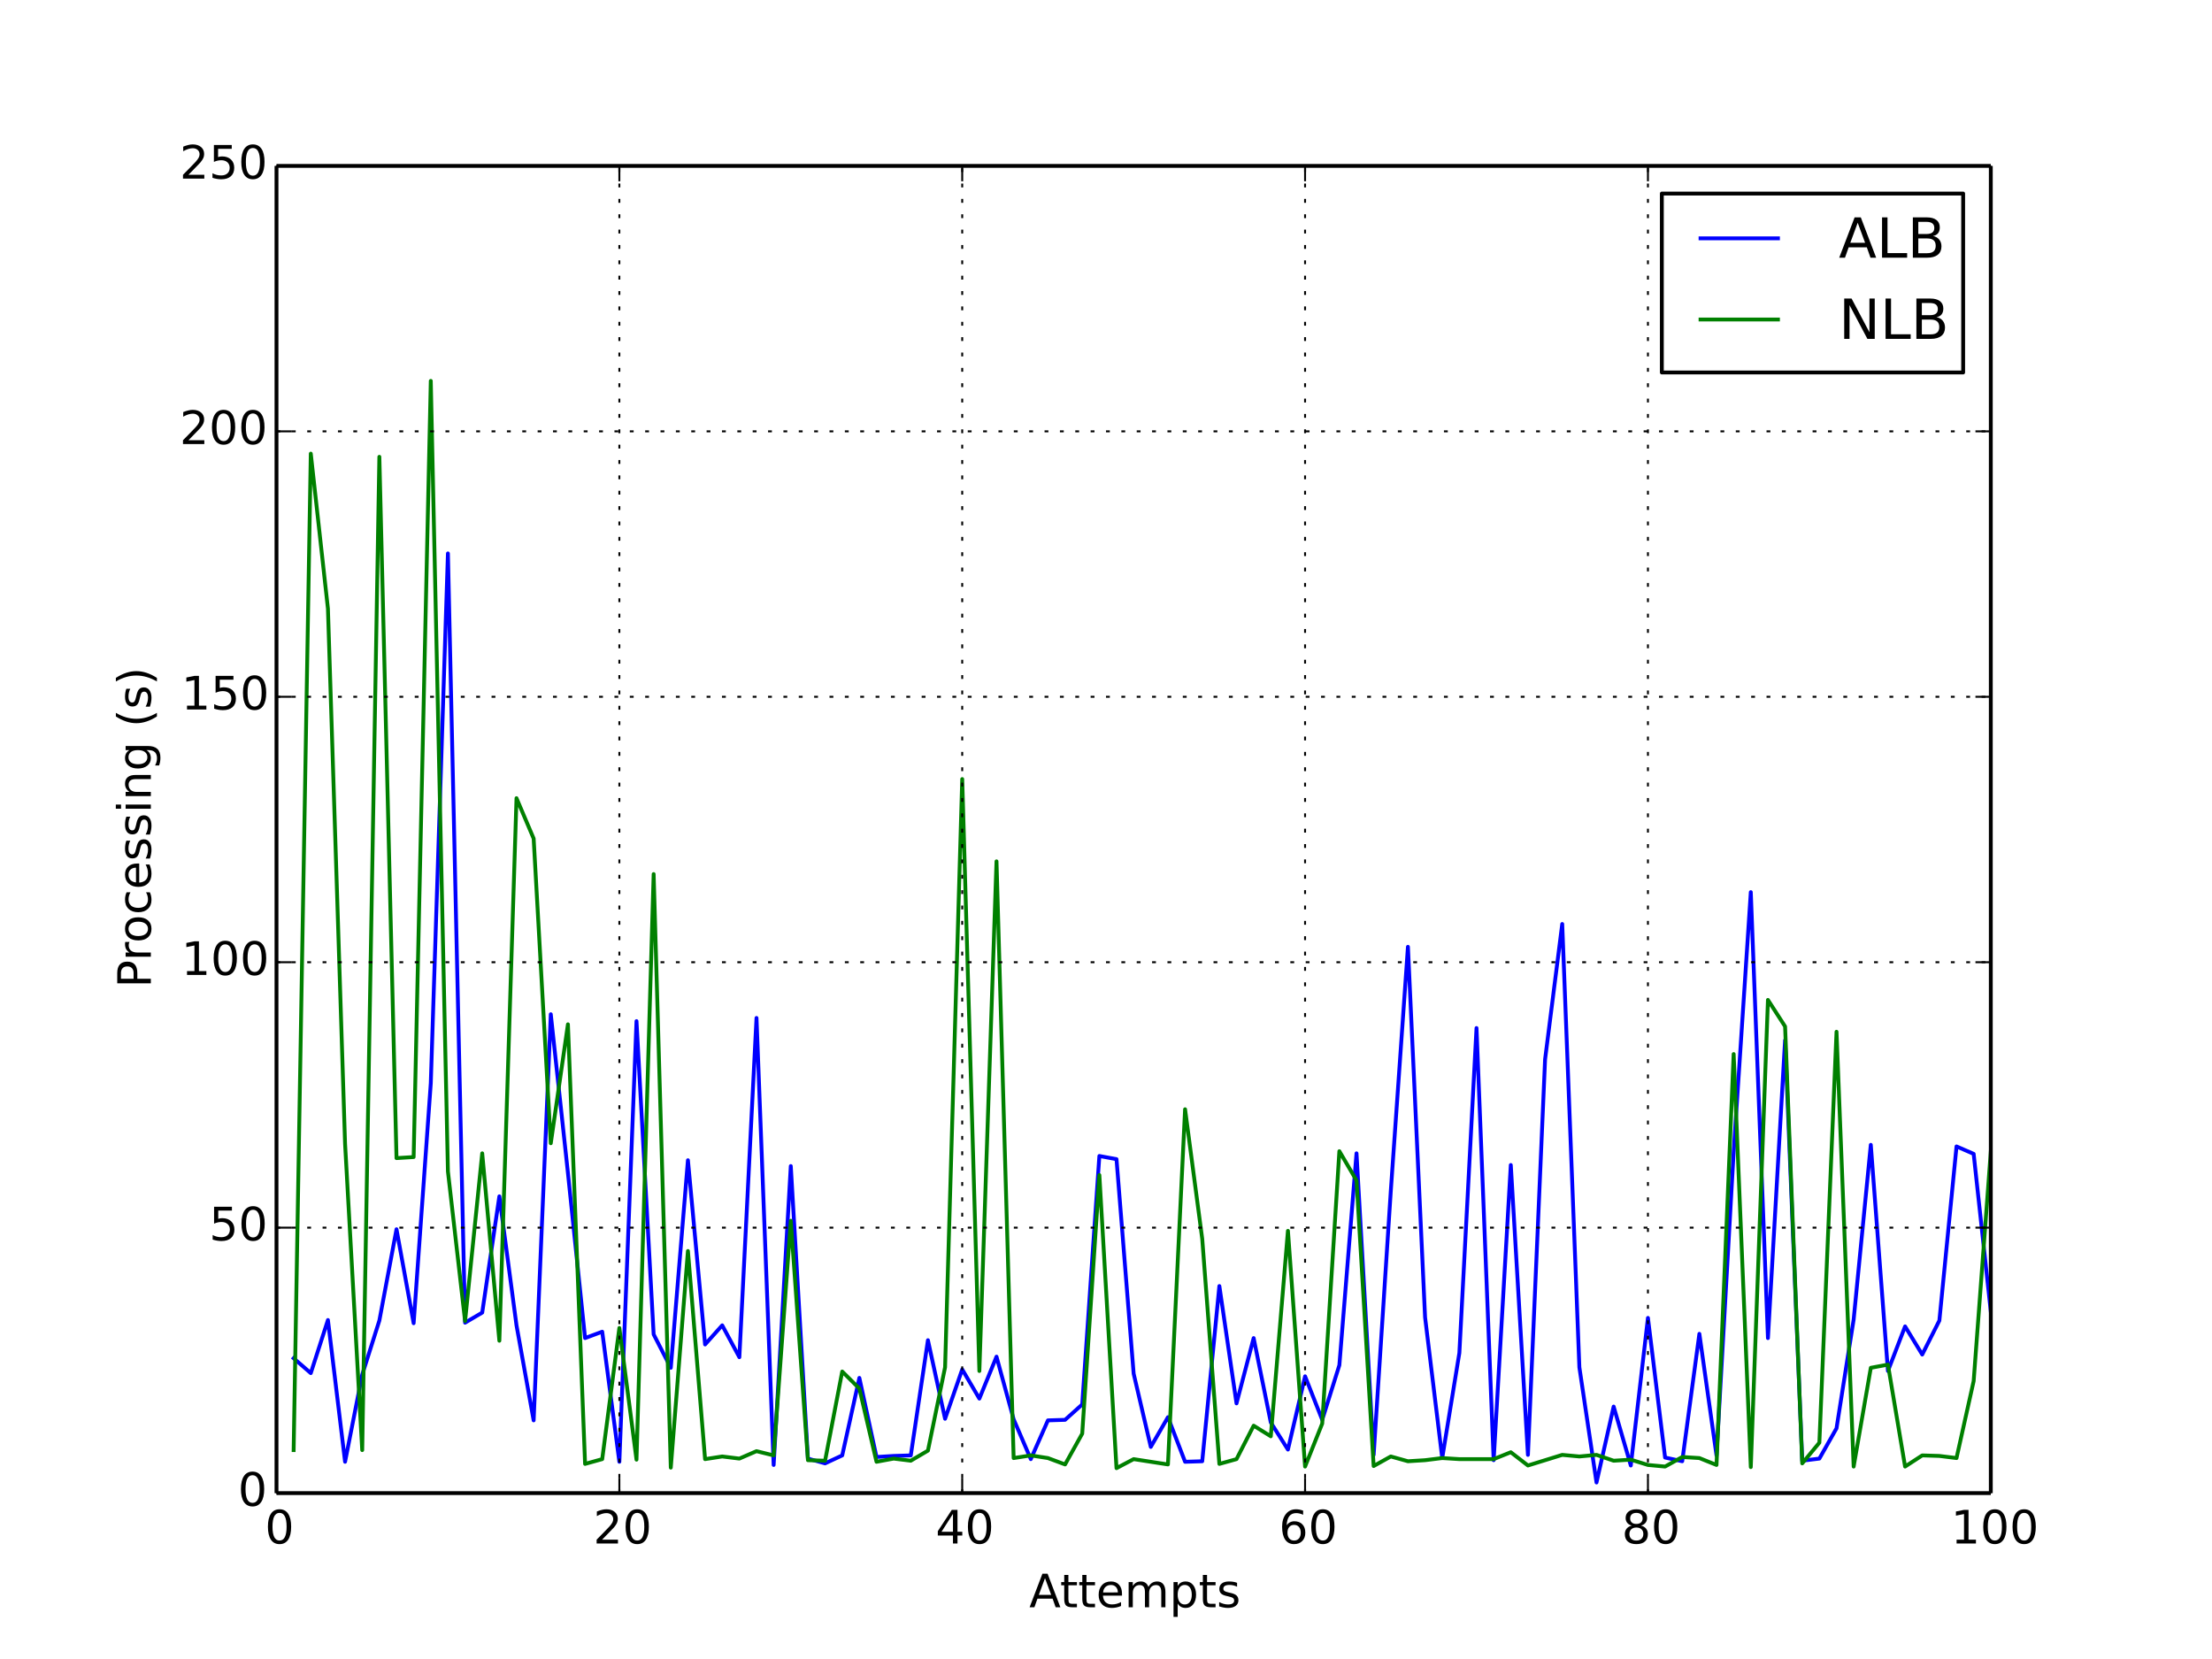
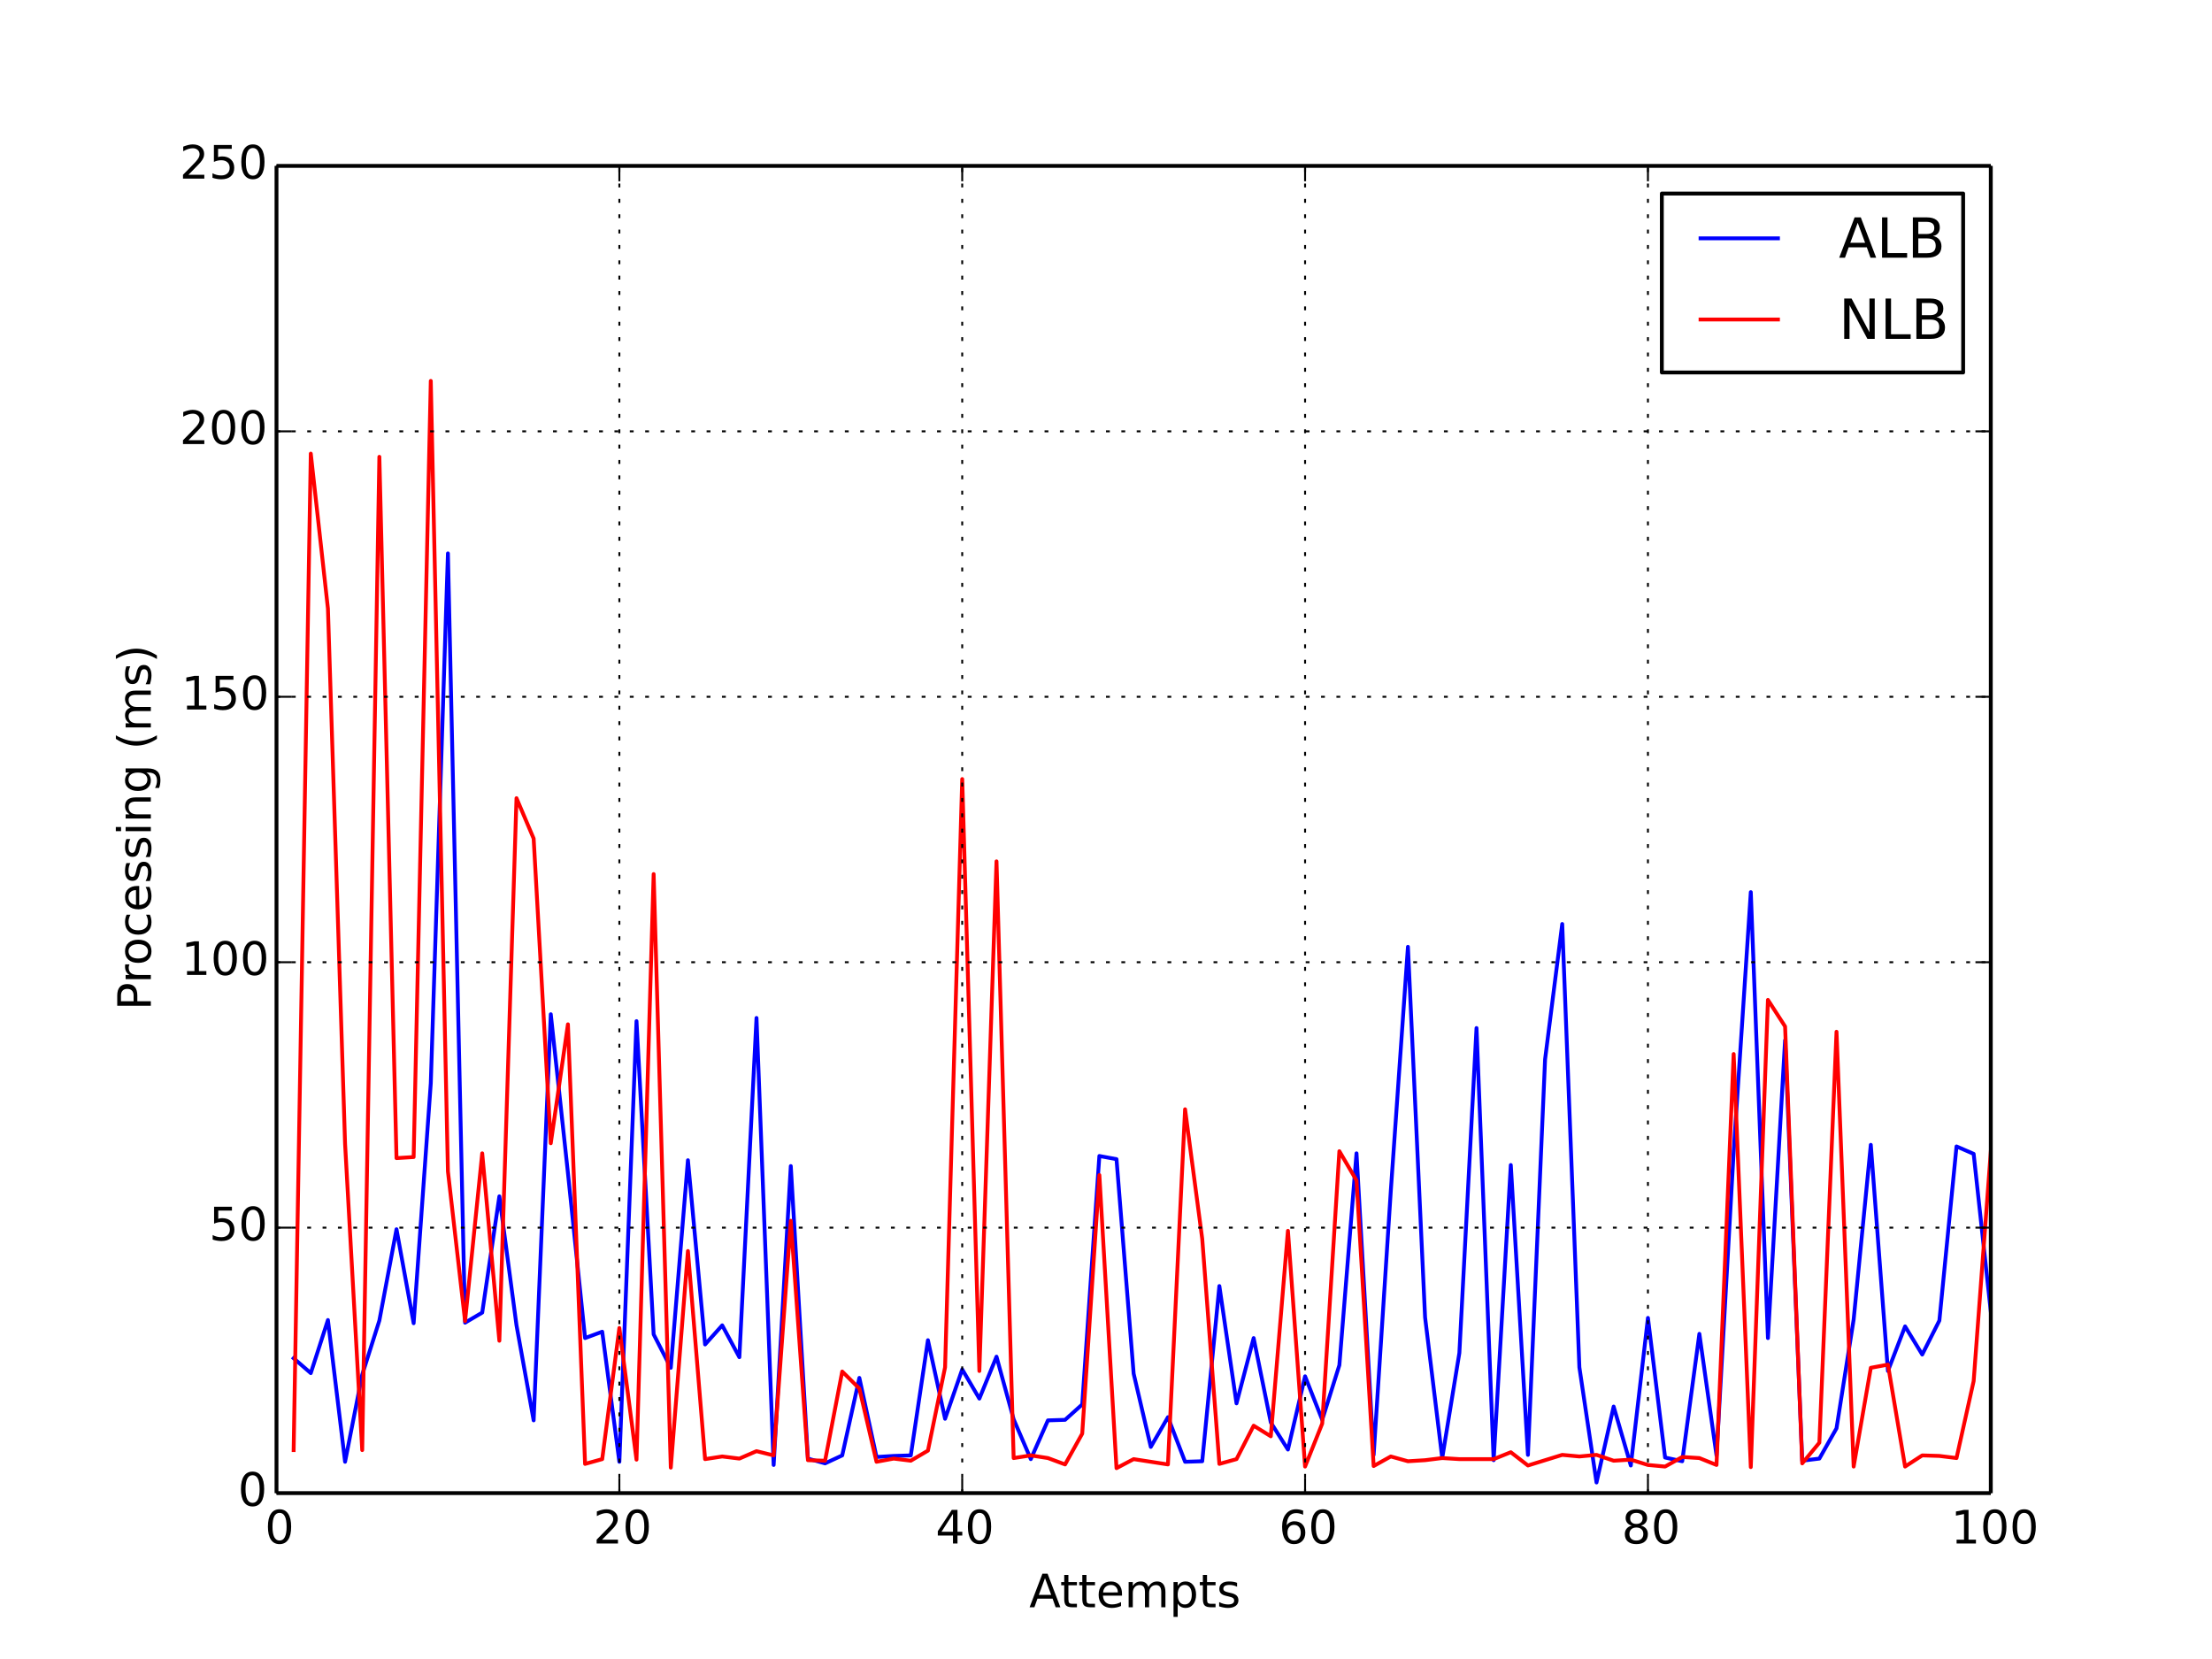
<svg xmlns="http://www.w3.org/2000/svg" xmlns:xlink="http://www.w3.org/1999/xlink" height="432pt" version="1.1" viewBox="0 0 576 432" width="576pt">
  <defs>
    <style type="text/css">
*{stroke-linecap:butt;stroke-linejoin:round;}
  </style>
  </defs>
  <g id="figure_1">
    <g id="patch_1">
      <path d=" M0 432 L576 432 L576 0 L0 0 z " style="fill:#ffffff;" />
    </g>
    <g id="axes_1">
      <g id="patch_2">
        <path d=" M72 388.8 L518.4 388.8 L518.4 43.2 L72 43.2 z " style="fill:#ffffff;" />
      </g>
      <g id="line2d_1">
        <path clip-path="url(#p7ff5b81e1d)" d=" M76.464 353.687 L80.928 357.558 L85.392 343.734 L89.856 380.644 L94.32 357.972 L98.784 343.872 L103.248 320.095 L107.712 344.563 L112.176 282.079 L116.64 144.115 L121.104 344.425 L125.568 341.798 L130.032 311.524 L134.496 345.116 L138.96 369.861 L143.424 264.108 L147.888 305.441 L152.352 348.434 L156.816 346.775 L161.28 380.644 L165.744 265.905 L170.208 347.466 L174.672 356.175 L179.136 302.124 L183.6 350.093 L188.064 345.116 L192.528 353.411 L196.992 265.075 L201.456 381.473 L205.92 303.644 L210.384 379.814 L214.848 381.059 L219.312 378.985 L223.776 358.802 L228.24 379.4 L232.704 379.123 L237.168 378.985 L241.632 348.987 L246.096 369.446 L250.56 356.59 L255.024 364.193 L259.488 353.272 L263.952 369.585 L268.416 379.953 L272.88 369.861 L277.344 369.723 L281.808 365.714 L286.272 301.018 L290.736 301.847 L295.2 357.696 L299.664 376.773 L304.128 369.032 L308.592 380.644 L313.056 380.506 L317.52 334.886 L321.984 365.437 L326.448 348.434 L330.912 370.414 L335.376 377.464 L339.84 358.387 L344.304 369.723 L348.768 355.484 L353.232 300.326 L357.696 378.847 L362.16 310.141 L366.624 246.551 L371.088 343.043 L375.552 379.676 L380.016 352.305 L384.48 267.702 L388.944 380.229 L393.408 303.368 L397.872 378.847 L402.336 275.858 L406.8 240.607 L411.264 356.037 L415.728 386.035 L420.192 366.267 L424.656 381.612 L429.12 343.181 L433.584 379.538 L438.048 380.506 L442.512 347.328 L446.976 378.985 L451.44 299.912 L455.904 232.312 L460.368 348.434 L464.832 270.881 L469.296 380.367 L473.76 379.814 L478.224 371.935 L482.688 343.596 L487.152 298.115 L491.616 357.005 L496.08 345.393 L500.544 352.719 L505.008 343.872 L509.472 298.529 L513.936 300.465 L518.4 341.522" style="fill:none;stroke:#0000ff;stroke-linecap:square;" />
      </g>
      <g id="line2d_2">
-         <path clip-path="url(#p7ff5b81e1d)" d=" M76.464 377.603 L80.928 118.126 L85.392 158.492 L89.856 297.838 L94.32 377.603 L98.784 118.956 L103.248 301.571 L107.712 301.294 L112.176 99.187 L116.64 305.027 L121.104 344.01 L125.568 300.326 L130.032 349.125 L134.496 207.844 L138.96 218.35 L143.424 297.7 L147.888 266.734 L152.352 381.197 L156.816 379.953 L161.28 345.807 L165.744 380.091 L170.208 227.612 L174.672 382.164 L179.136 325.763 L183.6 379.953 L188.064 379.261 L192.528 379.814 L196.992 377.879 L201.456 378.985 L205.92 317.883 L210.384 380.229 L214.848 380.367 L219.312 357.143 L223.776 361.567 L228.24 380.644 L232.704 379.814 L237.168 380.367 L241.632 377.741 L246.096 356.037 L250.56 202.867 L255.024 357.005 L259.488 224.294 L263.952 379.676 L268.416 378.985 L272.88 379.676 L277.344 381.335 L281.808 373.317 L286.272 305.994 L290.736 382.303 L295.2 379.953 L299.664 380.644 L304.128 381.335 L308.592 288.852 L313.056 322.583 L317.52 381.197 L321.984 379.953 L326.448 371.244 L330.912 374.008 L335.376 320.509 L339.84 381.888 L344.304 370.691 L348.768 299.773 L353.232 307.377 L357.696 381.75 L362.16 379.261 L366.624 380.506 L371.088 380.229 L375.552 379.676 L380.016 379.953 L384.48 379.953 L388.944 379.953 L393.408 378.156 L397.872 381.612 L402.336 380.229 L406.8 378.847 L411.264 379.261 L415.728 378.847 L420.192 380.367 L424.656 380.091 L429.12 381.473 L433.584 381.888 L438.048 379.4 L442.512 379.676 L446.976 381.473 L451.44 274.476 L455.904 382.026 L460.368 260.375 L464.832 267.287 L469.296 381.059 L473.76 375.667 L478.224 268.669 L482.688 381.888 L487.152 356.175 L491.616 355.346 L496.08 381.888 L500.544 378.985 L505.008 379.123 L509.472 379.676 L513.936 359.631 L518.4 299.912" style="fill:none;stroke:#008000;stroke-linecap:square;" />
+         <path clip-path="url(#p7ff5b81e1d)" d=" M76.464 377.603 L80.928 118.126 L85.392 158.492 L89.856 297.838 L94.32 377.603 L98.784 118.956 L103.248 301.571 L107.712 301.294 L112.176 99.187 L116.64 305.027 L121.104 344.01 L125.568 300.326 L130.032 349.125 L134.496 207.844 L138.96 218.35 L143.424 297.7 L147.888 266.734 L152.352 381.197 L156.816 379.953 L161.28 345.807 L165.744 380.091 L170.208 227.612 L174.672 382.164 L179.136 325.763 L183.6 379.953 L188.064 379.261 L192.528 379.814 L196.992 377.879 L201.456 378.985 L205.92 317.883 L210.384 380.229 L214.848 380.367 L219.312 357.143 L223.776 361.567 L228.24 380.644 L232.704 379.814 L237.168 380.367 L241.632 377.741 L246.096 356.037 L250.56 202.867 L255.024 357.005 L259.488 224.294 L263.952 379.676 L268.416 378.985 L272.88 379.676 L277.344 381.335 L281.808 373.317 L286.272 305.994 L290.736 382.303 L295.2 379.953 L299.664 380.644 L304.128 381.335 L308.592 288.852 L313.056 322.583 L317.52 381.197 L321.984 379.953 L326.448 371.244 L330.912 374.008 L335.376 320.509 L339.84 381.888 L344.304 370.691 L348.768 299.773 L353.232 307.377 L357.696 381.75 L362.16 379.261 L366.624 380.506 L371.088 380.229 L375.552 379.676 L380.016 379.953 L384.48 379.953 L388.944 379.953 L393.408 378.156 L397.872 381.612 L402.336 380.229 L406.8 378.847 L411.264 379.261 L415.728 378.847 L420.192 380.367 L424.656 380.091 L429.12 381.473 L433.584 381.888 L438.048 379.4 L442.512 379.676 L446.976 381.473 L451.44 274.476 L455.904 382.026 L460.368 260.375 L464.832 267.287 L469.296 381.059 L473.76 375.667 L478.224 268.669 L482.688 381.888 L487.152 356.175 L491.616 355.346 L496.08 381.888 L500.544 378.985 L505.008 379.123 L509.472 379.676 L513.936 359.631 L518.4 299.912" style="fill:none;stroke:#ff0000;stroke-linecap:square;" />
      </g>
      <g id="matplotlib.axis_1">
        <g id="xtick_1">
          <g id="line2d_3">
            <path clip-path="url(#p7ff5b81e1d)" d=" M72 388.8 L72 43.2" style="fill:none;stroke:#000000;stroke-dasharray:1,3;stroke-dashoffset:0.0;stroke-width:0.5;" />
          </g>
          <g id="line2d_4">
            <defs>
              <path d=" M0 0 L0 -4" id="m93b0483c22" style="stroke:#000000;stroke-width:0.5;" />
            </defs>
            <g>
              <use style="stroke:#000000;stroke-width:0.5;" x="72.0" xlink:href="#m93b0483c22" y="388.8" />
            </g>
          </g>
          <g id="line2d_5">
            <defs>
              <path d=" M0 0 L0 4" id="m741efc42ff" style="stroke:#000000;stroke-width:0.5;" />
            </defs>
            <g>
              <use style="stroke:#000000;stroke-width:0.5;" x="72.0" xlink:href="#m741efc42ff" y="43.2" />
            </g>
          </g>
          <g id="text_1">
            <defs>
              <path d=" M31.781 66.406 Q24.172 66.406 20.328 58.906 Q16.5 51.422 16.5 36.375 Q16.5 21.391 20.328 13.891 Q24.172 6.391 31.781 6.391 Q39.453 6.391 43.281 13.891 Q47.125 21.391 47.125 36.375 Q47.125 51.422 43.281 58.906 Q39.453 66.406 31.781 66.406 M31.781 74.219 Q44.047 74.219 50.516 64.516 Q56.984 54.828 56.984 36.375 Q56.984 17.969 50.516 8.266 Q44.047 -1.422 31.781 -1.422 Q19.531 -1.422 13.062 8.266 Q6.594 17.969 6.594 36.375 Q6.594 54.828 13.062 64.516 Q19.531 74.219 31.781 74.219" id="BitstreamVeraSans-Roman-30" />
            </defs>
            <g transform="translate(68.97656 401.9181)scale(0.12 -0.12)">
              <use xlink:href="#BitstreamVeraSans-Roman-30" />
            </g>
          </g>
        </g>
        <g id="xtick_2">
          <g id="line2d_6">
            <path clip-path="url(#p7ff5b81e1d)" d=" M161.28 388.8 L161.28 43.2" style="fill:none;stroke:#000000;stroke-dasharray:1,3;stroke-dashoffset:0.0;stroke-width:0.5;" />
          </g>
          <g id="line2d_7">
            <g>
              <use style="stroke:#000000;stroke-width:0.5;" x="161.28" xlink:href="#m93b0483c22" y="388.8" />
            </g>
          </g>
          <g id="line2d_8">
            <g>
              <use style="stroke:#000000;stroke-width:0.5;" x="161.28" xlink:href="#m741efc42ff" y="43.2" />
            </g>
          </g>
          <g id="text_2">
            <defs>
              <path d=" M19.188 8.297 L53.609 8.297 L53.609 0 L7.328 0 L7.328 8.297 Q12.938 14.109 22.625 23.891 Q32.328 33.688 34.812 36.531 Q39.547 41.844 41.422 45.531 Q43.312 49.219 43.312 52.781 Q43.312 58.594 39.234 62.25 Q35.156 65.922 28.609 65.922 Q23.969 65.922 18.812 64.312 Q13.672 62.703 7.812 59.422 L7.812 69.391 Q13.766 71.781 18.938 73 Q24.125 74.219 28.422 74.219 Q39.75 74.219 46.484 68.547 Q53.219 62.891 53.219 53.422 Q53.219 48.922 51.531 44.891 Q49.859 40.875 45.406 35.406 Q44.188 33.984 37.641 27.219 Q31.109 20.453 19.188 8.297" id="BitstreamVeraSans-Roman-32" />
            </defs>
            <g transform="translate(154.4831 401.9181)scale(0.12 -0.12)">
              <use xlink:href="#BitstreamVeraSans-Roman-32" />
              <use x="63.623" xlink:href="#BitstreamVeraSans-Roman-30" />
            </g>
          </g>
        </g>
        <g id="xtick_3">
          <g id="line2d_9">
            <path clip-path="url(#p7ff5b81e1d)" d=" M250.56 388.8 L250.56 43.2" style="fill:none;stroke:#000000;stroke-dasharray:1,3;stroke-dashoffset:0.0;stroke-width:0.5;" />
          </g>
          <g id="line2d_10">
            <g>
              <use style="stroke:#000000;stroke-width:0.5;" x="250.56" xlink:href="#m93b0483c22" y="388.8" />
            </g>
          </g>
          <g id="line2d_11">
            <g>
              <use style="stroke:#000000;stroke-width:0.5;" x="250.56" xlink:href="#m741efc42ff" y="43.2" />
            </g>
          </g>
          <g id="text_3">
            <defs>
              <path d=" M37.797 64.312 L12.891 25.391 L37.797 25.391 z  M35.203 72.906 L47.609 72.906 L47.609 25.391 L58.016 25.391 L58.016 17.188 L47.609 17.188 L47.609 0 L37.797 0 L37.797 17.188 L4.891 17.188 L4.891 26.703 z " id="BitstreamVeraSans-Roman-34" />
            </defs>
            <g transform="translate(243.6169 401.9181)scale(0.12 -0.12)">
              <use xlink:href="#BitstreamVeraSans-Roman-34" />
              <use x="63.623" xlink:href="#BitstreamVeraSans-Roman-30" />
            </g>
          </g>
        </g>
        <g id="xtick_4">
          <g id="line2d_12">
            <path clip-path="url(#p7ff5b81e1d)" d=" M339.84 388.8 L339.84 43.2" style="fill:none;stroke:#000000;stroke-dasharray:1,3;stroke-dashoffset:0.0;stroke-width:0.5;" />
          </g>
          <g id="line2d_13">
            <g>
              <use style="stroke:#000000;stroke-width:0.5;" x="339.84" xlink:href="#m93b0483c22" y="388.8" />
            </g>
          </g>
          <g id="line2d_14">
            <g>
              <use style="stroke:#000000;stroke-width:0.5;" x="339.84" xlink:href="#m741efc42ff" y="43.2" />
            </g>
          </g>
          <g id="text_4">
            <defs>
              <path d=" M33.016 40.375 Q26.375 40.375 22.484 35.828 Q18.609 31.297 18.609 23.391 Q18.609 15.531 22.484 10.953 Q26.375 6.391 33.016 6.391 Q39.656 6.391 43.531 10.953 Q47.406 15.531 47.406 23.391 Q47.406 31.297 43.531 35.828 Q39.656 40.375 33.016 40.375 M52.594 71.297 L52.594 62.312 Q48.875 64.062 45.094 64.984 Q41.312 65.922 37.594 65.922 Q27.828 65.922 22.672 59.328 Q17.531 52.734 16.797 39.406 Q19.672 43.656 24.016 45.922 Q28.375 48.188 33.594 48.188 Q44.578 48.188 50.953 41.516 Q57.328 34.859 57.328 23.391 Q57.328 12.156 50.688 5.359 Q44.047 -1.422 33.016 -1.422 Q20.359 -1.422 13.672 8.266 Q6.984 17.969 6.984 36.375 Q6.984 53.656 15.188 63.938 Q23.391 74.219 37.203 74.219 Q40.922 74.219 44.703 73.484 Q48.484 72.75 52.594 71.297" id="BitstreamVeraSans-Roman-36" />
            </defs>
            <g transform="translate(333.0225 401.9181)scale(0.12 -0.12)">
              <use xlink:href="#BitstreamVeraSans-Roman-36" />
              <use x="63.623" xlink:href="#BitstreamVeraSans-Roman-30" />
            </g>
          </g>
        </g>
        <g id="xtick_5">
          <g id="line2d_15">
            <path clip-path="url(#p7ff5b81e1d)" d=" M429.12 388.8 L429.12 43.2" style="fill:none;stroke:#000000;stroke-dasharray:1,3;stroke-dashoffset:0.0;stroke-width:0.5;" />
          </g>
          <g id="line2d_16">
            <g>
              <use style="stroke:#000000;stroke-width:0.5;" x="429.12" xlink:href="#m93b0483c22" y="388.8" />
            </g>
          </g>
          <g id="line2d_17">
            <g>
              <use style="stroke:#000000;stroke-width:0.5;" x="429.12" xlink:href="#m741efc42ff" y="43.2" />
            </g>
          </g>
          <g id="text_5">
            <defs>
              <path d=" M31.781 34.625 Q24.75 34.625 20.719 30.859 Q16.703 27.094 16.703 20.516 Q16.703 13.922 20.719 10.156 Q24.75 6.391 31.781 6.391 Q38.812 6.391 42.859 10.172 Q46.922 13.969 46.922 20.516 Q46.922 27.094 42.891 30.859 Q38.875 34.625 31.781 34.625 M21.922 38.812 Q15.578 40.375 12.031 44.719 Q8.5 49.078 8.5 55.328 Q8.5 64.062 14.719 69.141 Q20.953 74.219 31.781 74.219 Q42.672 74.219 48.875 69.141 Q55.078 64.062 55.078 55.328 Q55.078 49.078 51.531 44.719 Q48 40.375 41.703 38.812 Q48.828 37.156 52.797 32.312 Q56.781 27.484 56.781 20.516 Q56.781 9.906 50.312 4.234 Q43.844 -1.422 31.781 -1.422 Q19.734 -1.422 13.25 4.234 Q6.781 9.906 6.781 20.516 Q6.781 27.484 10.781 32.312 Q14.797 37.156 21.922 38.812 M18.312 54.391 Q18.312 48.734 21.844 45.562 Q25.391 42.391 31.781 42.391 Q38.141 42.391 41.719 45.562 Q45.312 48.734 45.312 54.391 Q45.312 60.062 41.719 63.234 Q38.141 66.406 31.781 66.406 Q25.391 66.406 21.844 63.234 Q18.312 60.062 18.312 54.391" id="BitstreamVeraSans-Roman-38" />
            </defs>
            <g transform="translate(422.2903 401.9181)scale(0.12 -0.12)">
              <use xlink:href="#BitstreamVeraSans-Roman-38" />
              <use x="63.623" xlink:href="#BitstreamVeraSans-Roman-30" />
            </g>
          </g>
        </g>
        <g id="xtick_6">
          <g id="line2d_18">
            <path clip-path="url(#p7ff5b81e1d)" d=" M518.4 388.8 L518.4 43.2" style="fill:none;stroke:#000000;stroke-dasharray:1,3;stroke-dashoffset:0.0;stroke-width:0.5;" />
          </g>
          <g id="line2d_19">
            <g>
              <use style="stroke:#000000;stroke-width:0.5;" x="518.4" xlink:href="#m93b0483c22" y="388.8" />
            </g>
          </g>
          <g id="line2d_20">
            <g>
              <use style="stroke:#000000;stroke-width:0.5;" x="518.4" xlink:href="#m741efc42ff" y="43.2" />
            </g>
          </g>
          <g id="text_6">
            <defs>
              <path d=" M12.406 8.297 L28.516 8.297 L28.516 63.922 L10.984 60.406 L10.984 69.391 L28.422 72.906 L38.281 72.906 L38.281 8.297 L54.391 8.297 L54.391 0 L12.406 0 z " id="BitstreamVeraSans-Roman-31" />
            </defs>
            <g transform="translate(508.005 401.9181)scale(0.12 -0.12)">
              <use xlink:href="#BitstreamVeraSans-Roman-31" />
              <use x="63.623" xlink:href="#BitstreamVeraSans-Roman-30" />
              <use x="127.246" xlink:href="#BitstreamVeraSans-Roman-30" />
            </g>
          </g>
        </g>
        <g id="text_7">
          <defs>
            <path d=" M52 44.188 Q55.375 50.25 60.062 53.125 Q64.75 56 71.094 56 Q79.641 56 84.281 50.016 Q88.922 44.047 88.922 33.016 L88.922 0 L79.891 0 L79.891 32.719 Q79.891 40.578 77.094 44.375 Q74.312 48.188 68.609 48.188 Q61.625 48.188 57.562 43.547 Q53.516 38.922 53.516 30.906 L53.516 0 L44.484 0 L44.484 32.719 Q44.484 40.625 41.703 44.406 Q38.922 48.188 33.109 48.188 Q26.219 48.188 22.156 43.531 Q18.109 38.875 18.109 30.906 L18.109 0 L9.078 0 L9.078 54.688 L18.109 54.688 L18.109 46.188 Q21.188 51.219 25.484 53.609 Q29.781 56 35.688 56 Q41.656 56 45.828 52.969 Q50 49.953 52 44.188" id="BitstreamVeraSans-Roman-6d" />
            <path d=" M34.188 63.188 L20.797 26.906 L47.609 26.906 z  M28.609 72.906 L39.797 72.906 L67.578 0 L57.328 0 L50.688 18.703 L17.828 18.703 L11.188 0 L0.781 0 z " id="BitstreamVeraSans-Roman-41" />
            <path d=" M56.203 29.594 L56.203 25.203 L14.891 25.203 Q15.484 15.922 20.484 11.062 Q25.484 6.203 34.422 6.203 Q39.594 6.203 44.453 7.469 Q49.312 8.734 54.109 11.281 L54.109 2.781 Q49.266 0.734 44.188 -0.344 Q39.109 -1.422 33.891 -1.422 Q20.797 -1.422 13.156 6.188 Q5.516 13.812 5.516 26.812 Q5.516 40.234 12.766 48.109 Q20.016 56 32.328 56 Q43.359 56 49.781 48.891 Q56.203 41.797 56.203 29.594 M47.219 32.234 Q47.125 39.594 43.094 43.984 Q39.062 48.391 32.422 48.391 Q24.906 48.391 20.391 44.141 Q15.875 39.891 15.188 32.172 z " id="BitstreamVeraSans-Roman-65" />
            <path d=" M18.312 70.219 L18.312 54.688 L36.812 54.688 L36.812 47.703 L18.312 47.703 L18.312 18.016 Q18.312 11.328 20.141 9.422 Q21.969 7.516 27.594 7.516 L36.812 7.516 L36.812 0 L27.594 0 Q17.188 0 13.234 3.875 Q9.281 7.766 9.281 18.016 L9.281 47.703 L2.688 47.703 L2.688 54.688 L9.281 54.688 L9.281 70.219 z " id="BitstreamVeraSans-Roman-74" />
            <path d=" M44.281 53.078 L44.281 44.578 Q40.484 46.531 36.375 47.5 Q32.281 48.484 27.875 48.484 Q21.188 48.484 17.844 46.438 Q14.5 44.391 14.5 40.281 Q14.5 37.156 16.891 35.375 Q19.281 33.594 26.516 31.984 L29.594 31.297 Q39.156 29.25 43.188 25.516 Q47.219 21.781 47.219 15.094 Q47.219 7.469 41.188 3.016 Q35.156 -1.422 24.609 -1.422 Q20.219 -1.422 15.453 -0.562 Q10.688 0.297 5.422 2 L5.422 11.281 Q10.406 8.688 15.234 7.391 Q20.062 6.109 24.812 6.109 Q31.156 6.109 34.562 8.281 Q37.984 10.453 37.984 14.406 Q37.984 18.062 35.516 20.016 Q33.062 21.969 24.703 23.781 L21.578 24.516 Q13.234 26.266 9.516 29.906 Q5.812 33.547 5.812 39.891 Q5.812 47.609 11.281 51.797 Q16.75 56 26.812 56 Q31.781 56 36.172 55.266 Q40.578 54.547 44.281 53.078" id="BitstreamVeraSans-Roman-73" />
            <path d=" M18.109 8.203 L18.109 -20.797 L9.078 -20.797 L9.078 54.688 L18.109 54.688 L18.109 46.391 Q20.953 51.266 25.266 53.625 Q29.594 56 35.594 56 Q45.562 56 51.781 48.094 Q58.016 40.188 58.016 27.297 Q58.016 14.406 51.781 6.484 Q45.562 -1.422 35.594 -1.422 Q29.594 -1.422 25.266 0.953 Q20.953 3.328 18.109 8.203 M48.688 27.297 Q48.688 37.203 44.609 42.844 Q40.531 48.484 33.406 48.484 Q26.266 48.484 22.188 42.844 Q18.109 37.203 18.109 27.297 Q18.109 17.391 22.188 11.75 Q26.266 6.109 33.406 6.109 Q40.531 6.109 44.609 11.75 Q48.688 17.391 48.688 27.297" id="BitstreamVeraSans-Roman-70" />
          </defs>
          <g transform="translate(268.0125 418.5319)scale(0.12 -0.12)">
            <use xlink:href="#BitstreamVeraSans-Roman-41" />
            <use x="66.658" xlink:href="#BitstreamVeraSans-Roman-74" />
            <use x="105.867" xlink:href="#BitstreamVeraSans-Roman-74" />
            <use x="145.076" xlink:href="#BitstreamVeraSans-Roman-65" />
            <use x="206.6" xlink:href="#BitstreamVeraSans-Roman-6d" />
            <use x="304.012" xlink:href="#BitstreamVeraSans-Roman-70" />
            <use x="367.488" xlink:href="#BitstreamVeraSans-Roman-74" />
            <use x="406.697" xlink:href="#BitstreamVeraSans-Roman-73" />
          </g>
        </g>
      </g>
      <g id="matplotlib.axis_2">
        <g id="ytick_1">
          <g id="line2d_21">
            <path clip-path="url(#p7ff5b81e1d)" d=" M72 388.8 L518.4 388.8" style="fill:none;stroke:#000000;stroke-dasharray:1,3;stroke-dashoffset:0.0;stroke-width:0.5;" />
          </g>
          <g id="line2d_22">
            <defs>
              <path d=" M0 0 L4 0" id="m728421d6d4" style="stroke:#000000;stroke-width:0.5;" />
            </defs>
            <g>
              <use style="stroke:#000000;stroke-width:0.5;" x="72.0" xlink:href="#m728421d6d4" y="388.8" />
            </g>
          </g>
          <g id="line2d_23">
            <defs>
              <path d=" M0 0 L-4 0" id="mcb0005524f" style="stroke:#000000;stroke-width:0.5;" />
            </defs>
            <g>
              <use style="stroke:#000000;stroke-width:0.5;" x="518.4" xlink:href="#mcb0005524f" y="388.8" />
            </g>
          </g>
          <g id="text_8">
            <g transform="translate(61.95312 392.1112)scale(0.12 -0.12)">
              <use xlink:href="#BitstreamVeraSans-Roman-30" />
            </g>
          </g>
        </g>
        <g id="ytick_2">
          <g id="line2d_24">
            <path clip-path="url(#p7ff5b81e1d)" d=" M72 319.68 L518.4 319.68" style="fill:none;stroke:#000000;stroke-dasharray:1,3;stroke-dashoffset:0.0;stroke-width:0.5;" />
          </g>
          <g id="line2d_25">
            <g>
              <use style="stroke:#000000;stroke-width:0.5;" x="72.0" xlink:href="#m728421d6d4" y="319.68" />
            </g>
          </g>
          <g id="line2d_26">
            <g>
              <use style="stroke:#000000;stroke-width:0.5;" x="518.4" xlink:href="#mcb0005524f" y="319.68" />
            </g>
          </g>
          <g id="text_9">
            <defs>
              <path d=" M10.797 72.906 L49.516 72.906 L49.516 64.594 L19.828 64.594 L19.828 46.734 Q21.969 47.469 24.109 47.828 Q26.266 48.188 28.422 48.188 Q40.625 48.188 47.75 41.5 Q54.891 34.812 54.891 23.391 Q54.891 11.625 47.562 5.094 Q40.234 -1.422 26.906 -1.422 Q22.312 -1.422 17.547 -0.641 Q12.797 0.141 7.719 1.703 L7.719 11.625 Q12.109 9.234 16.797 8.062 Q21.484 6.891 26.703 6.891 Q35.156 6.891 40.078 11.328 Q45.016 15.766 45.016 23.391 Q45.016 31 40.078 35.438 Q35.156 39.891 26.703 39.891 Q22.75 39.891 18.812 39.016 Q14.891 38.141 10.797 36.281 z " id="BitstreamVeraSans-Roman-35" />
            </defs>
            <g transform="translate(54.45312 322.9912)scale(0.12 -0.12)">
              <use xlink:href="#BitstreamVeraSans-Roman-35" />
              <use x="63.623" xlink:href="#BitstreamVeraSans-Roman-30" />
            </g>
          </g>
        </g>
        <g id="ytick_3">
          <g id="line2d_27">
            <path clip-path="url(#p7ff5b81e1d)" d=" M72 250.56 L518.4 250.56" style="fill:none;stroke:#000000;stroke-dasharray:1,3;stroke-dashoffset:0.0;stroke-width:0.5;" />
          </g>
          <g id="line2d_28">
            <g>
              <use style="stroke:#000000;stroke-width:0.5;" x="72.0" xlink:href="#m728421d6d4" y="250.56" />
            </g>
          </g>
          <g id="line2d_29">
            <g>
              <use style="stroke:#000000;stroke-width:0.5;" x="518.4" xlink:href="#mcb0005524f" y="250.56" />
            </g>
          </g>
          <g id="text_10">
            <g transform="translate(47.21 253.8713)scale(0.12 -0.12)">
              <use xlink:href="#BitstreamVeraSans-Roman-31" />
              <use x="63.623" xlink:href="#BitstreamVeraSans-Roman-30" />
              <use x="127.246" xlink:href="#BitstreamVeraSans-Roman-30" />
            </g>
          </g>
        </g>
        <g id="ytick_4">
          <g id="line2d_30">
            <path clip-path="url(#p7ff5b81e1d)" d=" M72 181.44 L518.4 181.44" style="fill:none;stroke:#000000;stroke-dasharray:1,3;stroke-dashoffset:0.0;stroke-width:0.5;" />
          </g>
          <g id="line2d_31">
            <g>
              <use style="stroke:#000000;stroke-width:0.5;" x="72.0" xlink:href="#m728421d6d4" y="181.44" />
            </g>
          </g>
          <g id="line2d_32">
            <g>
              <use style="stroke:#000000;stroke-width:0.5;" x="518.4" xlink:href="#mcb0005524f" y="181.44" />
            </g>
          </g>
          <g id="text_11">
            <g transform="translate(47.21 184.7512)scale(0.12 -0.12)">
              <use xlink:href="#BitstreamVeraSans-Roman-31" />
              <use x="63.623" xlink:href="#BitstreamVeraSans-Roman-35" />
              <use x="127.246" xlink:href="#BitstreamVeraSans-Roman-30" />
            </g>
          </g>
        </g>
        <g id="ytick_5">
          <g id="line2d_33">
            <path clip-path="url(#p7ff5b81e1d)" d=" M72 112.32 L518.4 112.32" style="fill:none;stroke:#000000;stroke-dasharray:1,3;stroke-dashoffset:0.0;stroke-width:0.5;" />
          </g>
          <g id="line2d_34">
            <g>
              <use style="stroke:#000000;stroke-width:0.5;" x="72.0" xlink:href="#m728421d6d4" y="112.32" />
            </g>
          </g>
          <g id="line2d_35">
            <g>
              <use style="stroke:#000000;stroke-width:0.5;" x="518.4" xlink:href="#mcb0005524f" y="112.32" />
            </g>
          </g>
          <g id="text_12">
            <g transform="translate(46.77125 115.6312)scale(0.12 -0.12)">
              <use xlink:href="#BitstreamVeraSans-Roman-32" />
              <use x="63.623" xlink:href="#BitstreamVeraSans-Roman-30" />
              <use x="127.246" xlink:href="#BitstreamVeraSans-Roman-30" />
            </g>
          </g>
        </g>
        <g id="ytick_6">
          <g id="line2d_36">
            <path clip-path="url(#p7ff5b81e1d)" d=" M72 43.2 L518.4 43.2" style="fill:none;stroke:#000000;stroke-dasharray:1,3;stroke-dashoffset:0.0;stroke-width:0.5;" />
          </g>
          <g id="line2d_37">
            <g>
              <use style="stroke:#000000;stroke-width:0.5;" x="72.0" xlink:href="#m728421d6d4" y="43.2" />
            </g>
          </g>
          <g id="line2d_38">
            <g>
              <use style="stroke:#000000;stroke-width:0.5;" x="518.4" xlink:href="#mcb0005524f" y="43.2" />
            </g>
          </g>
          <g id="text_13">
            <g transform="translate(46.77125 46.51125)scale(0.12 -0.12)">
              <use xlink:href="#BitstreamVeraSans-Roman-32" />
              <use x="63.623" xlink:href="#BitstreamVeraSans-Roman-35" />
              <use x="127.246" xlink:href="#BitstreamVeraSans-Roman-30" />
            </g>
          </g>
        </g>
        <g id="text_14">
          <defs>
            <path id="BitstreamVeraSans-Roman-20" />
            <path d=" M54.891 33.016 L54.891 0 L45.906 0 L45.906 32.719 Q45.906 40.484 42.875 44.328 Q39.844 48.188 33.797 48.188 Q26.516 48.188 22.312 43.547 Q18.109 38.922 18.109 30.906 L18.109 0 L9.078 0 L9.078 54.688 L18.109 54.688 L18.109 46.188 Q21.344 51.125 25.703 53.562 Q30.078 56 35.797 56 Q45.219 56 50.047 50.172 Q54.891 44.344 54.891 33.016" id="BitstreamVeraSans-Roman-6e" />
            <path d=" M31 75.875 Q24.469 64.656 21.281 53.656 Q18.109 42.672 18.109 31.391 Q18.109 20.125 21.312 9.062 Q24.516 -2 31 -13.188 L23.188 -13.188 Q15.875 -1.703 12.234 9.375 Q8.594 20.453 8.594 31.391 Q8.594 42.281 12.203 53.312 Q15.828 64.359 23.188 75.875 z " id="BitstreamVeraSans-Roman-28" />
            <path d=" M30.609 48.391 Q23.391 48.391 19.188 42.75 Q14.984 37.109 14.984 27.297 Q14.984 17.484 19.156 11.844 Q23.344 6.203 30.609 6.203 Q37.797 6.203 41.984 11.859 Q46.188 17.531 46.188 27.297 Q46.188 37.016 41.984 42.703 Q37.797 48.391 30.609 48.391 M30.609 56 Q42.328 56 49.016 48.375 Q55.719 40.766 55.719 27.297 Q55.719 13.875 49.016 6.219 Q42.328 -1.422 30.609 -1.422 Q18.844 -1.422 12.172 6.219 Q5.516 13.875 5.516 27.297 Q5.516 40.766 12.172 48.375 Q18.844 56 30.609 56" id="BitstreamVeraSans-Roman-6f" />
            <path d=" M19.672 64.797 L19.672 37.406 L32.078 37.406 Q38.969 37.406 42.719 40.969 Q46.484 44.531 46.484 51.125 Q46.484 57.672 42.719 61.234 Q38.969 64.797 32.078 64.797 z  M9.812 72.906 L32.078 72.906 Q44.344 72.906 50.609 67.359 Q56.891 61.812 56.891 51.125 Q56.891 40.328 50.609 34.812 Q44.344 29.297 32.078 29.297 L19.672 29.297 L19.672 0 L9.812 0 z " id="BitstreamVeraSans-Roman-50" />
            <path d=" M8.016 75.875 L15.828 75.875 Q23.141 64.359 26.781 53.312 Q30.422 42.281 30.422 31.391 Q30.422 20.453 26.781 9.375 Q23.141 -1.703 15.828 -13.188 L8.016 -13.188 Q14.5 -2 17.703 9.062 Q20.906 20.125 20.906 31.391 Q20.906 42.672 17.703 53.656 Q14.5 64.656 8.016 75.875" id="BitstreamVeraSans-Roman-29" />
            <path d=" M9.422 54.688 L18.406 54.688 L18.406 0 L9.422 0 z  M9.422 75.984 L18.406 75.984 L18.406 64.594 L9.422 64.594 z " id="BitstreamVeraSans-Roman-69" />
            <path d=" M45.406 27.984 Q45.406 37.75 41.375 43.109 Q37.359 48.484 30.078 48.484 Q22.859 48.484 18.828 43.109 Q14.797 37.75 14.797 27.984 Q14.797 18.266 18.828 12.891 Q22.859 7.516 30.078 7.516 Q37.359 7.516 41.375 12.891 Q45.406 18.266 45.406 27.984 M54.391 6.781 Q54.391 -7.172 48.188 -13.984 Q42 -20.797 29.203 -20.797 Q24.469 -20.797 20.266 -20.094 Q16.062 -19.391 12.109 -17.922 L12.109 -9.188 Q16.062 -11.328 19.922 -12.344 Q23.781 -13.375 27.781 -13.375 Q36.625 -13.375 41.016 -8.766 Q45.406 -4.156 45.406 5.172 L45.406 9.625 Q42.625 4.781 38.281 2.391 Q33.938 0 27.875 0 Q17.828 0 11.672 7.656 Q5.516 15.328 5.516 27.984 Q5.516 40.672 11.672 48.328 Q17.828 56 27.875 56 Q33.938 56 38.281 53.609 Q42.625 51.219 45.406 46.391 L45.406 54.688 L54.391 54.688 z " id="BitstreamVeraSans-Roman-67" />
            <path d=" M41.109 46.297 Q39.594 47.172 37.812 47.578 Q36.031 48 33.891 48 Q26.266 48 22.188 43.047 Q18.109 38.094 18.109 28.812 L18.109 0 L9.078 0 L9.078 54.688 L18.109 54.688 L18.109 46.188 Q20.953 51.172 25.484 53.578 Q30.031 56 36.531 56 Q37.453 56 38.578 55.875 Q39.703 55.766 41.062 55.516 z " id="BitstreamVeraSans-Roman-72" />
            <path d=" M48.781 52.594 L48.781 44.188 Q44.969 46.297 41.141 47.344 Q37.312 48.391 33.406 48.391 Q24.656 48.391 19.812 42.844 Q14.984 37.312 14.984 27.297 Q14.984 17.281 19.812 11.734 Q24.656 6.203 33.406 6.203 Q37.312 6.203 41.141 7.25 Q44.969 8.297 48.781 10.406 L48.781 2.094 Q45.016 0.344 40.984 -0.531 Q36.969 -1.422 32.422 -1.422 Q20.062 -1.422 12.781 6.344 Q5.516 14.109 5.516 27.297 Q5.516 40.672 12.859 48.328 Q20.219 56 33.016 56 Q37.156 56 41.109 55.141 Q45.062 54.297 48.781 52.594" id="BitstreamVeraSans-Roman-63" />
          </defs>
-           <g transform="translate(39.27562 257.235)rotate(-90.0)scale(0.12 -0.12)">
+           <g transform="translate(39.27562 263.0794)rotate(-90.0)scale(0.12 -0.12)">
            <use xlink:href="#BitstreamVeraSans-Roman-50" />
            <use x="58.553" xlink:href="#BitstreamVeraSans-Roman-72" />
            <use x="97.416" xlink:href="#BitstreamVeraSans-Roman-6f" />
            <use x="158.598" xlink:href="#BitstreamVeraSans-Roman-63" />
            <use x="213.578" xlink:href="#BitstreamVeraSans-Roman-65" />
            <use x="275.102" xlink:href="#BitstreamVeraSans-Roman-73" />
            <use x="327.201" xlink:href="#BitstreamVeraSans-Roman-73" />
            <use x="379.301" xlink:href="#BitstreamVeraSans-Roman-69" />
            <use x="407.084" xlink:href="#BitstreamVeraSans-Roman-6e" />
            <use x="470.463" xlink:href="#BitstreamVeraSans-Roman-67" />
            <use x="533.939" xlink:href="#BitstreamVeraSans-Roman-20" />
            <use x="565.727" xlink:href="#BitstreamVeraSans-Roman-28" />
-             <use x="604.74" xlink:href="#BitstreamVeraSans-Roman-73" />
-             <use x="656.84" xlink:href="#BitstreamVeraSans-Roman-29" />
+             <use x="604.74" xlink:href="#BitstreamVeraSans-Roman-6d" />
+             <use x="702.152" xlink:href="#BitstreamVeraSans-Roman-73" />
+             <use x="754.252" xlink:href="#BitstreamVeraSans-Roman-29" />
          </g>
        </g>
      </g>
      <g id="patch_3">
        <path d=" M72 43.2 L518.4 43.2" style="fill:none;stroke:#000000;" />
      </g>
      <g id="patch_4">
        <path d=" M518.4 388.8 L518.4 43.2" style="fill:none;stroke:#000000;" />
      </g>
      <g id="patch_5">
        <path d=" M72 388.8 L518.4 388.8" style="fill:none;stroke:#000000;" />
      </g>
      <g id="patch_6">
        <path d=" M72 388.8 L72 43.2" style="fill:none;stroke:#000000;" />
      </g>
      <g id="legend_1">
        <g id="patch_7">
          <path d=" M432.738 96.993 L511.2 96.993 L511.2 50.4 L432.738 50.4 L432.738 96.993 z " style="fill:#ffffff;stroke:#000000;" />
        </g>
        <g id="line2d_39">
          <path d=" M442.818 62.062 L462.978 62.062" style="fill:none;stroke:#0000ff;stroke-linecap:square;" />
        </g>
        <g id="line2d_40" />
        <g id="text_15">
          <defs>
            <path d=" M9.812 72.906 L19.672 72.906 L19.672 8.297 L55.172 8.297 L55.172 0 L9.812 0 z " id="BitstreamVeraSans-Roman-4c" />
            <path d=" M19.672 34.812 L19.672 8.109 L35.5 8.109 Q43.453 8.109 47.281 11.406 Q51.125 14.703 51.125 21.484 Q51.125 28.328 47.281 31.562 Q43.453 34.812 35.5 34.812 z  M19.672 64.797 L19.672 42.828 L34.281 42.828 Q41.5 42.828 45.031 45.531 Q48.578 48.25 48.578 53.812 Q48.578 59.328 45.031 62.062 Q41.5 64.797 34.281 64.797 z  M9.812 72.906 L35.016 72.906 Q46.297 72.906 52.391 68.219 Q58.5 63.531 58.5 54.891 Q58.5 48.188 55.375 44.234 Q52.25 40.281 46.188 39.312 Q53.469 37.75 57.5 32.781 Q61.531 27.828 61.531 20.406 Q61.531 10.641 54.891 5.312 Q48.25 0 35.984 0 L9.812 0 z " id="BitstreamVeraSans-Roman-42" />
          </defs>
          <g transform="translate(478.818 67.10175)scale(0.144 -0.144)">
            <use xlink:href="#BitstreamVeraSans-Roman-41" />
            <use x="68.408" xlink:href="#BitstreamVeraSans-Roman-4c" />
            <use x="124.121" xlink:href="#BitstreamVeraSans-Roman-42" />
          </g>
        </g>
        <g id="line2d_41">
-           <path d=" M442.818 83.198 L462.978 83.198" style="fill:none;stroke:#008000;stroke-linecap:square;" />
+           <path d=" M442.818 83.198 L462.978 83.198" style="fill:none;stroke:#ff0000;stroke-linecap:square;" />
        </g>
        <g id="line2d_42" />
        <g id="text_16">
          <defs>
            <path d=" M9.812 72.906 L23.094 72.906 L55.422 11.922 L55.422 72.906 L64.984 72.906 L64.984 0 L51.703 0 L19.391 60.984 L19.391 0 L9.812 0 z " id="BitstreamVeraSans-Roman-4e" />
          </defs>
          <g transform="translate(478.818 88.23825)scale(0.144 -0.144)">
            <use xlink:href="#BitstreamVeraSans-Roman-4e" />
            <use x="74.805" xlink:href="#BitstreamVeraSans-Roman-4c" />
            <use x="130.518" xlink:href="#BitstreamVeraSans-Roman-42" />
          </g>
        </g>
      </g>
    </g>
  </g>
  <defs>
    <clipPath id="p7ff5b81e1d">
      <rect height="345.6" width="446.4" x="72.0" y="43.2" />
    </clipPath>
  </defs>
</svg>
